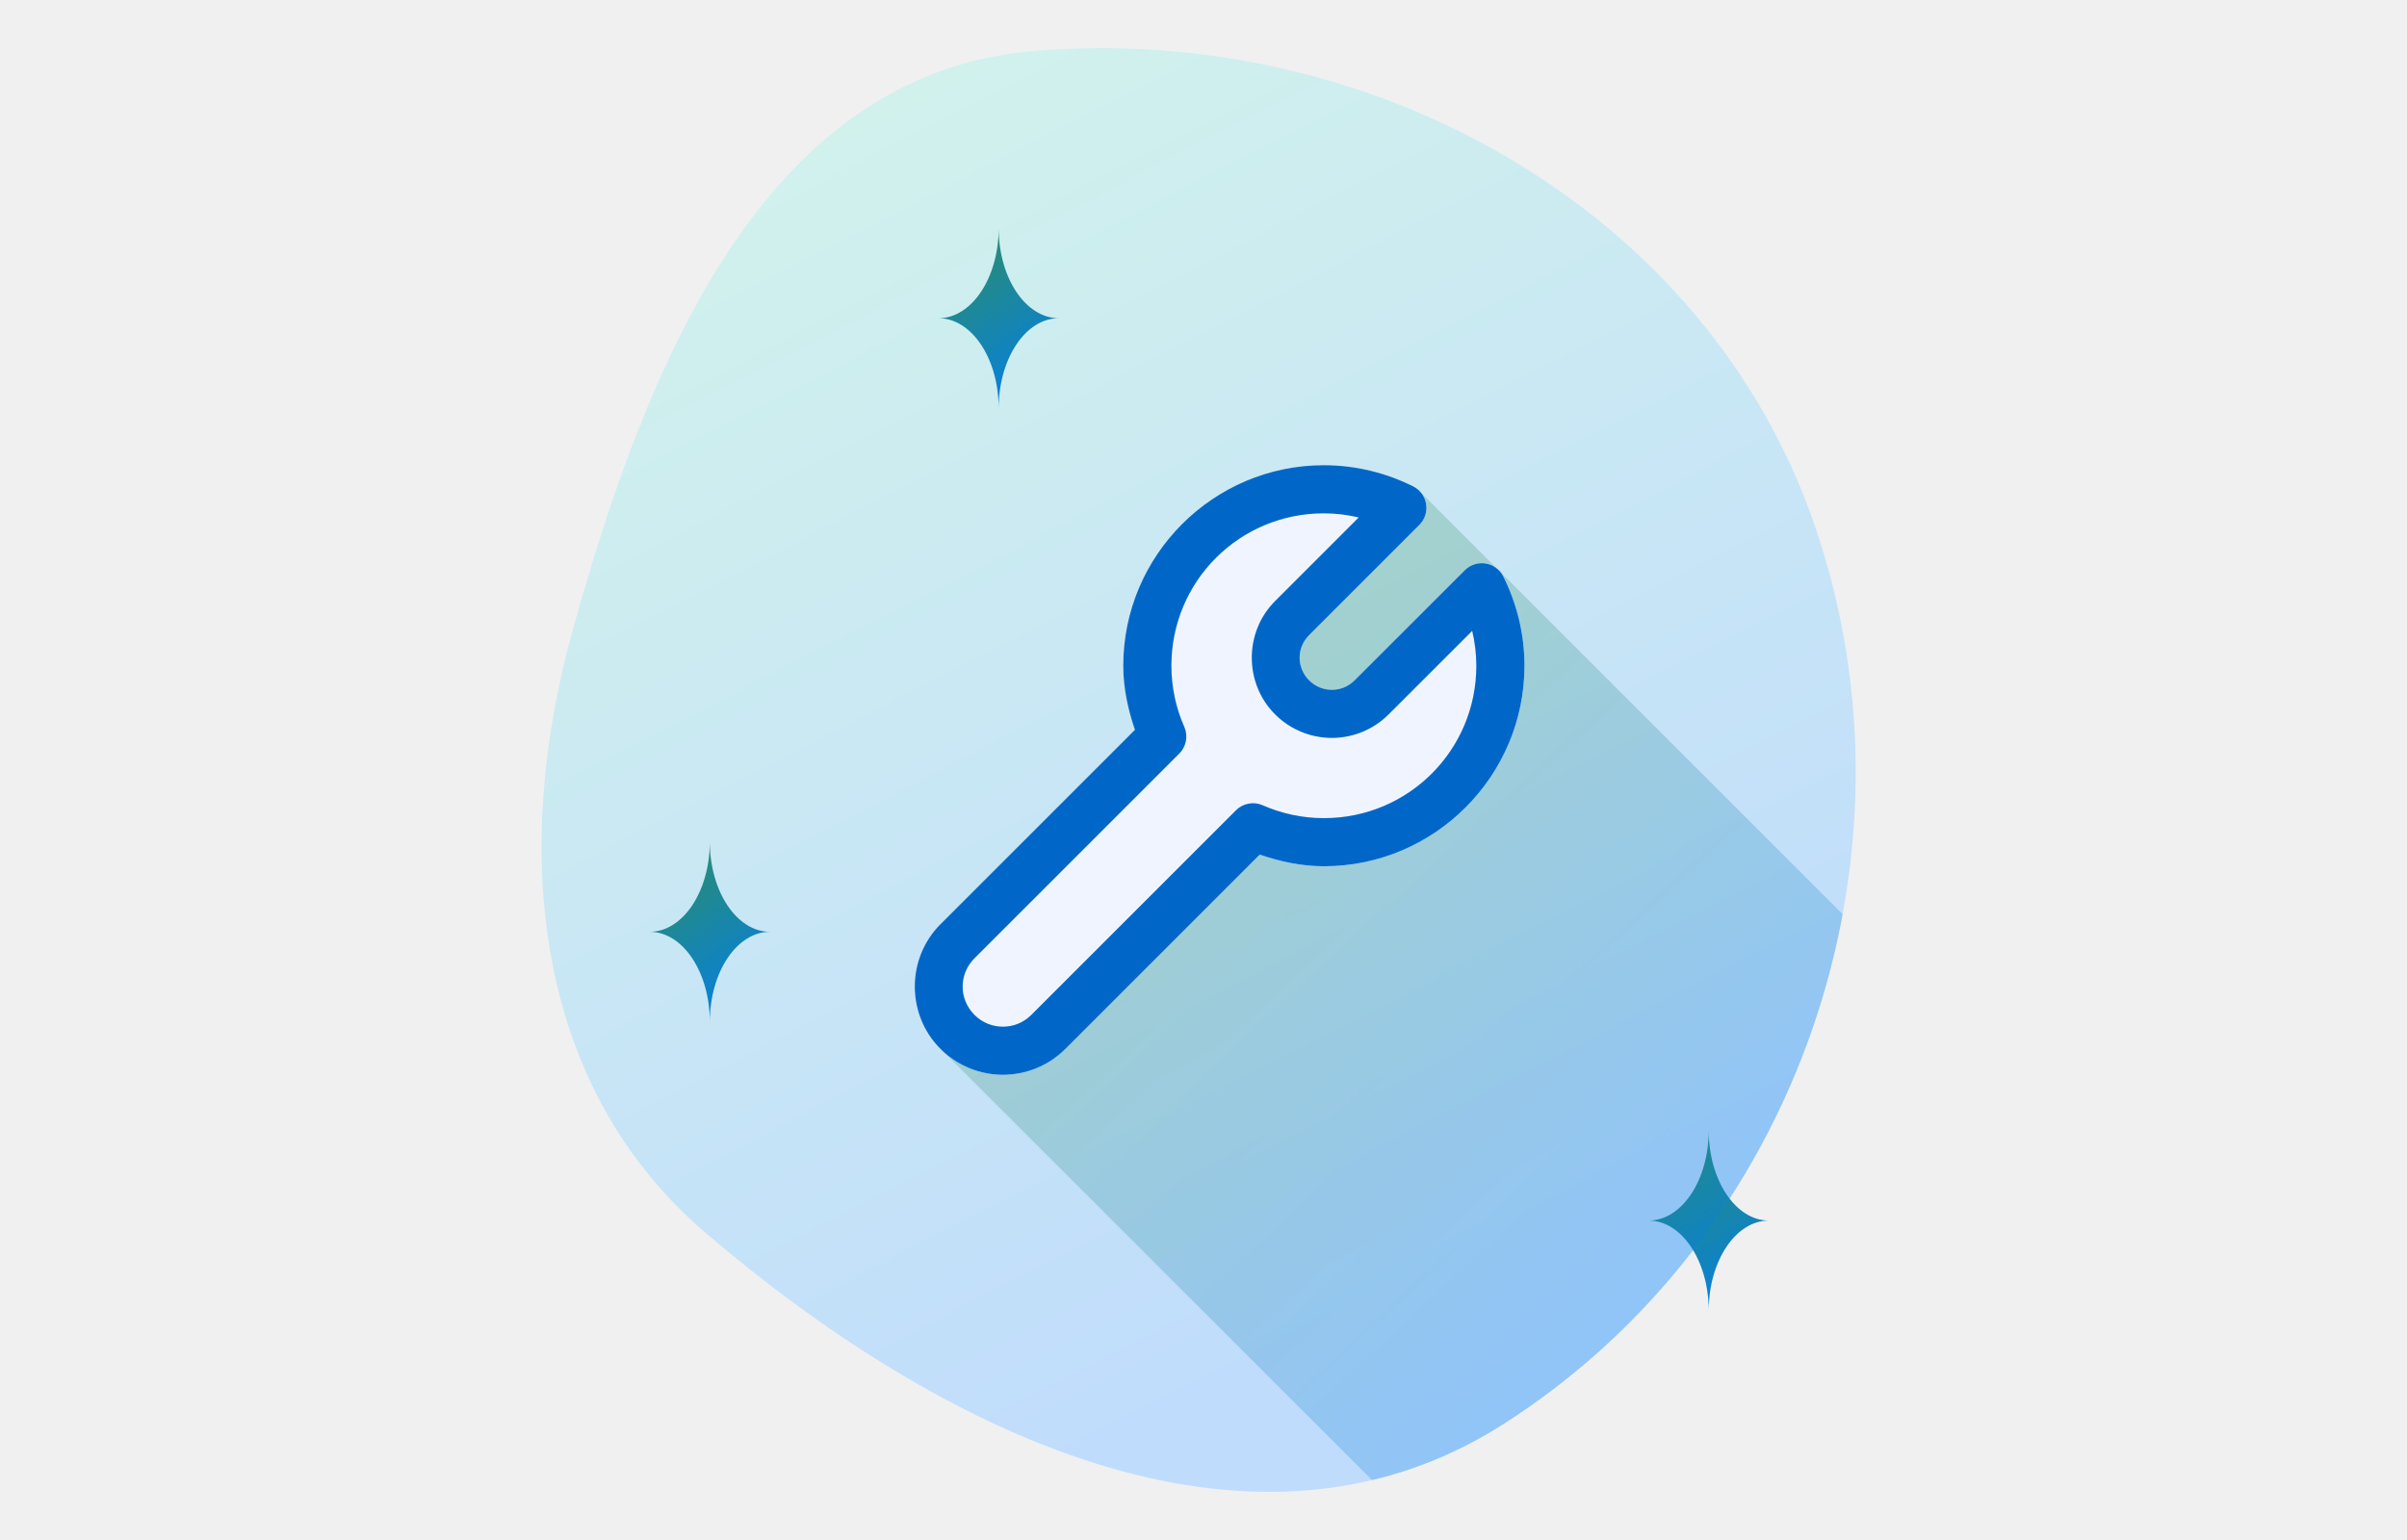
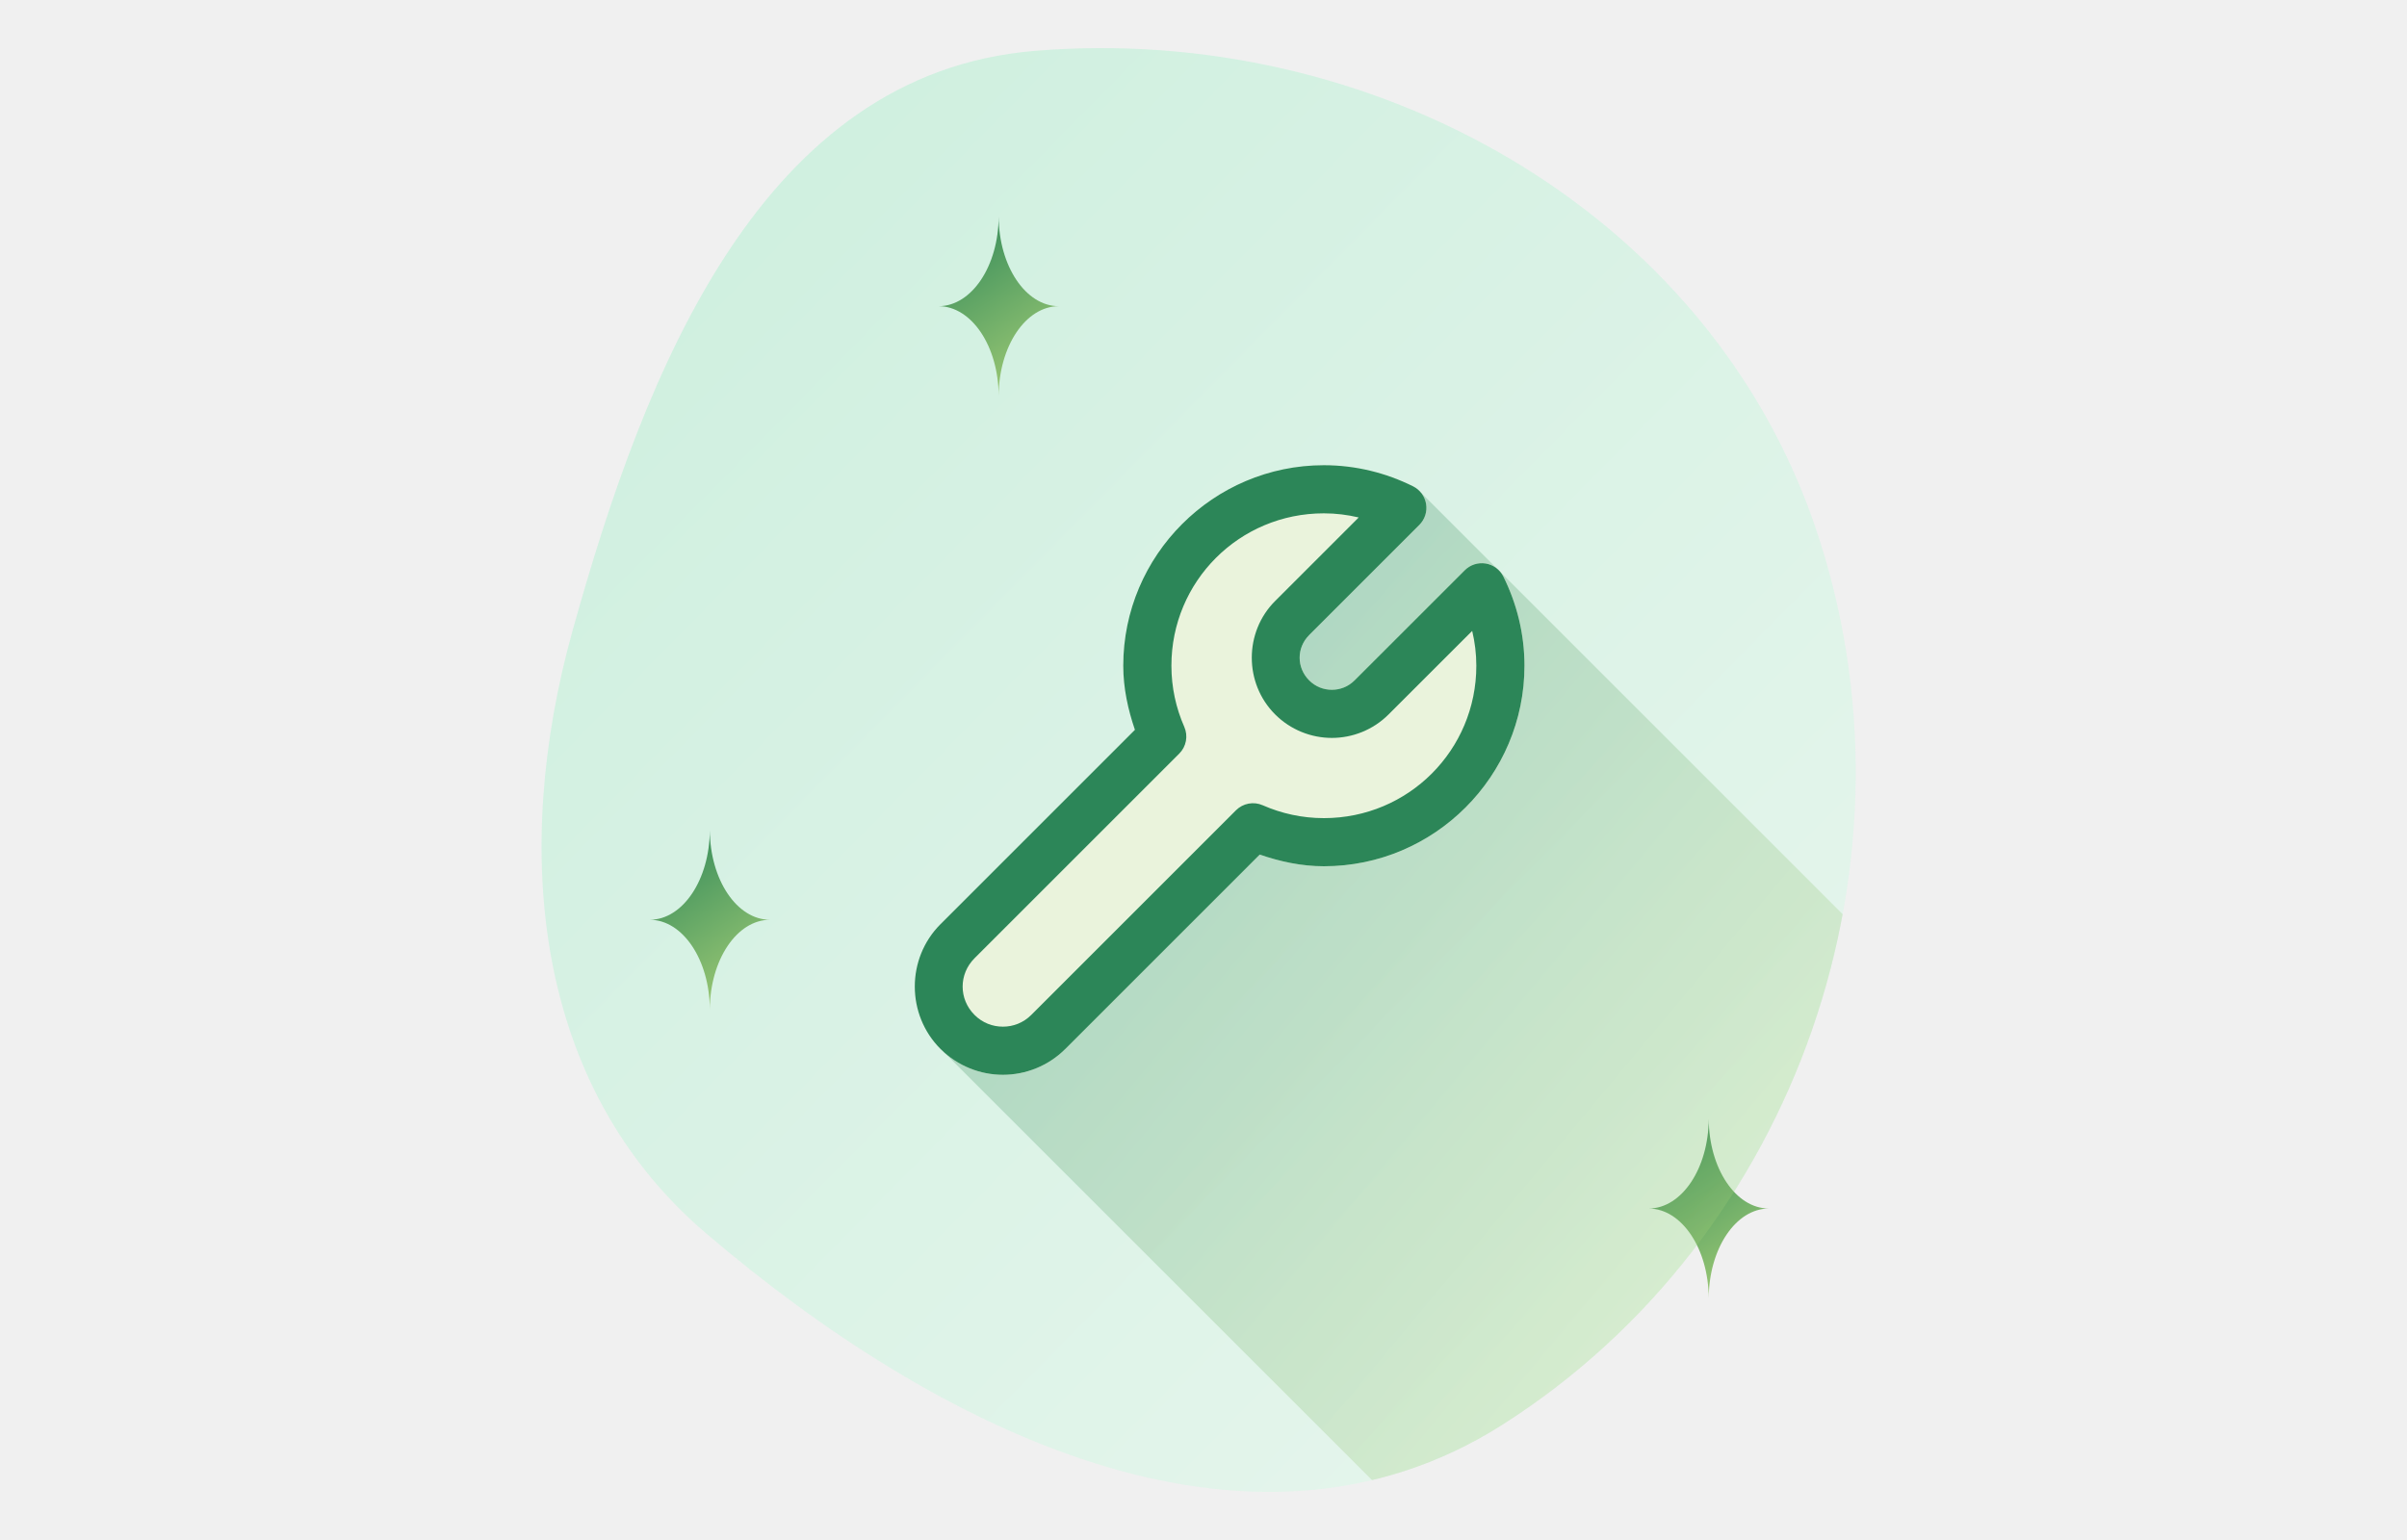
<svg xmlns="http://www.w3.org/2000/svg" width="200" height="128" viewBox="0 0 200 128" fill="none">
-   <g clip-path="url(#clip0_713_398)">
-     <path fill-rule="evenodd" clip-rule="evenodd" d="M85.957 4.231C113.868 1.904 141.807 17.299 150.836 43.812C160.221 71.371 149.404 102.782 124.843 118.413C103.674 131.886 77.723 118.784 58.642 102.487C44.273 90.215 42.513 70.627 47.575 52.421C53.655 30.547 63.332 6.117 85.957 4.231Z" fill="#F0F4FF" />
-     <path fill-rule="evenodd" clip-rule="evenodd" d="M85.957 4.231C113.868 1.904 141.807 17.299 150.836 43.812C160.221 71.371 149.404 102.782 124.843 118.413C103.674 131.886 77.723 118.784 58.642 102.487C44.273 90.215 42.513 70.627 47.575 52.421C53.655 30.547 63.332 6.117 85.957 4.231Z" fill="url(#paint0_linear_713_398)" fill-opacity="0.2" />
-     <path d="M146.999 101.449C146.992 101.449 146.986 101.449 146.98 101.449C144.23 101.449 141.998 98.119 141.98 94C141.962 98.109 139.741 101.434 137 101.449C137 101.449 137 101.449 137 101.449C139.741 101.464 141.962 104.789 141.98 108.898C141.998 104.779 144.23 101.449 146.98 101.449C146.986 101.449 146.992 101.449 146.999 101.449C146.999 101.449 146.999 101.449 146.999 101.449Z" fill="url(#paint1_linear_713_398)" />
-     <path d="M87.999 26.449C87.992 26.449 87.986 26.449 87.98 26.449C85.23 26.449 82.998 23.119 82.98 19C82.962 23.109 80.741 26.434 78 26.449C78 26.449 78 26.449 78 26.449C80.741 26.464 82.962 29.789 82.98 33.898C82.998 29.779 85.23 26.449 87.98 26.449C87.986 26.449 87.992 26.449 87.999 26.449C87.999 26.449 87.999 26.449 87.999 26.449Z" fill="url(#paint2_linear_713_398)" />
-     <path d="M63.999 77.449C63.992 77.449 63.986 77.449 63.98 77.449C61.23 77.449 58.998 74.119 58.98 70C58.962 74.109 56.741 77.434 54 77.449C54 77.449 54 77.449 54 77.449C56.741 77.464 58.962 80.789 58.98 84.898C58.998 80.779 61.23 77.449 63.98 77.449C63.986 77.449 63.992 77.449 63.999 77.449C63.999 77.449 63.999 77.449 63.999 77.449Z" fill="url(#paint3_linear_713_398)" />
-     <mask id="mask0_713_398" style="mask-type:alpha" maskUnits="userSpaceOnUse" x="45" y="4" width="110" height="120">
-       <path fill-rule="evenodd" clip-rule="evenodd" d="M85.957 4.231C113.868 1.904 141.807 17.299 150.836 43.812C160.221 71.371 149.404 102.782 124.843 118.413C103.674 131.886 77.723 118.784 58.642 102.487C44.273 90.215 42.513 70.627 47.575 52.421C53.655 30.547 63.332 6.117 85.957 4.231Z" fill="#F0F4FF" />
-       <path fill-rule="evenodd" clip-rule="evenodd" d="M85.957 4.231C113.868 1.904 141.807 17.299 150.836 43.812C160.221 71.371 149.404 102.782 124.843 118.413C103.674 131.886 77.723 118.784 58.642 102.487C44.273 90.215 42.513 70.627 47.575 52.421C53.655 30.547 63.332 6.117 85.957 4.231Z" fill="url(#paint4_linear_713_398)" fill-opacity="0.2" />
+   <g clip-path="url(#clip0_1311_274)">
+     <path fill-rule="evenodd" clip-rule="evenodd" d="M85.957 4.231C113.868 1.904 141.807 17.299 150.836 43.812C160.221 71.371 149.404 102.782 124.843 118.413C103.674 131.886 77.723 118.784 58.642 102.487C44.273 90.215 42.513 70.627 47.575 52.421C53.655 30.547 63.332 6.117 85.957 4.231Z" fill="#E2F6EC" />
+     <path fill-rule="evenodd" clip-rule="evenodd" d="M85.957 4.231C113.868 1.904 141.807 17.299 150.836 43.812C160.221 71.371 149.404 102.782 124.843 118.413C103.674 131.886 77.723 118.784 58.642 102.487C44.273 90.215 42.513 70.627 47.575 52.421C53.655 30.547 63.332 6.117 85.957 4.231Z" fill="url(#paint0_linear_1311_274)" fill-opacity="0.2" />
+     <path d="M146.999 100.449C146.992 100.449 146.986 100.449 146.98 100.449C144.23 100.449 141.998 97.119 141.98 93C141.962 97.109 139.741 100.434 137 100.449C137 100.449 137 100.449 137 100.449C139.741 100.464 141.962 103.789 141.98 107.898C141.998 103.779 144.23 100.449 146.98 100.449C146.986 100.449 146.992 100.449 146.999 100.449C146.999 100.449 146.999 100.449 146.999 100.449Z" fill="url(#paint1_linear_1311_274)" />
+     <path d="M87.999 25.449C87.992 25.449 87.986 25.449 87.98 25.449C85.23 25.449 82.998 22.119 82.98 18C82.962 22.109 80.741 25.434 78 25.449C78 25.449 78 25.449 78 25.449C80.741 25.464 82.962 28.789 82.98 32.898C82.998 28.779 85.23 25.449 87.98 25.449C87.986 25.449 87.992 25.449 87.999 25.449C87.999 25.449 87.999 25.449 87.999 25.449Z" fill="url(#paint2_linear_1311_274)" />
+     <path d="M63.999 76.449C63.992 76.449 63.986 76.449 63.98 76.449C61.23 76.449 58.998 73.119 58.98 69C58.962 73.109 56.741 76.434 54 76.449C54 76.449 54 76.449 54 76.449C56.741 76.464 58.962 79.789 58.98 83.898C58.998 79.779 61.23 76.449 63.98 76.449C63.986 76.449 63.992 76.449 63.999 76.449C63.999 76.449 63.999 76.449 63.999 76.449Z" fill="url(#paint3_linear_1311_274)" />
+     <mask id="mask0_1311_274" style="mask-type:alpha" maskUnits="userSpaceOnUse" x="0" y="0" width="200" height="128">
+       <path fill-rule="evenodd" clip-rule="evenodd" d="M85.957 4.231C113.868 1.904 141.807 17.299 150.836 43.812C160.221 71.371 149.404 102.782 124.843 118.413C103.674 131.886 77.723 118.784 58.642 102.487C44.273 90.215 42.513 70.627 47.575 52.421C53.655 30.547 63.332 6.117 85.957 4.231Z" fill="#E2F6EC" />
+       <path fill-rule="evenodd" clip-rule="evenodd" d="M85.957 4.231C113.868 1.904 141.807 17.299 150.836 43.812C160.221 71.371 149.404 102.782 124.843 118.413C103.674 131.886 77.723 118.784 58.642 102.487C44.273 90.215 42.513 70.627 47.575 52.421C53.655 30.547 63.332 6.117 85.957 4.231Z" fill="url(#paint4_linear_1311_274)" fill-opacity="0.2" />
    </mask>
-     <g mask="url(#mask0_713_398)">
-       <path opacity="0.25" d="M161.281 84.159L118.081 40.959L78.441 87.461L118.801 127.82L161.281 84.159Z" fill="url(#paint5_linear_713_398)" />
+     <g mask="url(#mask0_1311_274)">
+       <path opacity="0.25" d="M161.281 84.159L118.081 40.959L78.441 87.461L118.801 127.82L161.281 84.159Z" fill="url(#paint5_linear_1311_274)" />
    </g>
-     <path d="M110 38.667C100.819 38.667 93.333 46.152 93.333 55.333C93.333 57.209 93.728 58.979 94.302 60.661L78.148 76.815H78.146C75.299 79.662 75.3 84.339 78.148 87.185C79.572 88.607 81.459 89.333 83.333 89.333C85.208 89.333 87.095 88.607 88.518 87.185H88.521L104.672 71.031C106.354 71.606 108.126 72 110.003 72C119.183 72 126.669 64.514 126.669 55.333C126.669 52.665 126.022 50.146 124.914 47.919C124.773 47.636 124.566 47.389 124.311 47.202C124.055 47.013 123.759 46.889 123.446 46.837C123.134 46.786 122.813 46.81 122.511 46.907C122.21 47.005 121.935 47.172 121.711 47.396L112.552 56.552C112.024 57.08 111.352 57.333 110.667 57.333C109.981 57.333 109.309 57.08 108.781 56.552C107.724 55.495 107.724 53.84 108.781 52.784V52.781L117.937 43.625C118.161 43.401 118.329 43.126 118.426 42.825C118.523 42.523 118.547 42.202 118.496 41.889C118.445 41.577 118.32 41.28 118.132 41.025C117.944 40.77 117.698 40.563 117.414 40.422C115.187 39.312 112.668 38.667 110 38.667Z" fill="#F0F4FF" />
-     <path d="M110 38.667C100.819 38.667 93.333 46.152 93.333 55.333C93.333 57.209 93.728 58.979 94.302 60.661L78.148 76.815C78.147 76.815 78.147 76.815 78.146 76.815C75.299 79.662 75.3 84.339 78.148 87.185C79.572 88.607 81.459 89.333 83.333 89.333C85.208 89.333 87.095 88.607 88.518 87.185C88.519 87.185 88.52 87.185 88.521 87.185L104.672 71.031C106.354 71.606 108.126 72 110.003 72C119.183 72 126.669 64.514 126.669 55.333C126.669 52.665 126.022 50.146 124.914 47.919C124.773 47.636 124.566 47.389 124.311 47.202C124.055 47.013 123.759 46.889 123.446 46.837C123.134 46.786 122.813 46.81 122.511 46.907C122.21 47.005 121.935 47.172 121.711 47.396L112.552 56.552C112.024 57.08 111.352 57.333 110.667 57.333C109.981 57.333 109.309 57.08 108.781 56.552C107.724 55.495 107.724 53.84 108.781 52.784C108.781 52.783 108.781 52.782 108.781 52.781L117.937 43.625C118.161 43.401 118.329 43.126 118.426 42.825C118.523 42.523 118.547 42.202 118.496 41.889C118.445 41.577 118.32 41.28 118.132 41.025C117.944 40.77 117.698 40.563 117.414 40.422C115.187 39.312 112.668 38.667 110 38.667ZM110 42.667C110.999 42.667 111.966 42.789 112.896 43.01L105.953 49.953C103.365 52.539 103.365 56.794 105.953 59.38C107.246 60.673 108.963 61.333 110.667 61.333C112.37 61.333 114.087 60.673 115.38 59.38L122.325 52.438C122.547 53.367 122.669 54.334 122.669 55.333C122.669 62.352 117.022 68 110.003 68C108.191 68 106.48 67.615 104.919 66.93C104.55 66.768 104.141 66.721 103.745 66.795C103.35 66.869 102.985 67.062 102.7 67.346L85.69 84.357C85.029 85.016 84.189 85.333 83.333 85.333C82.477 85.333 81.636 85.018 80.974 84.357C79.656 83.04 79.658 80.961 80.977 79.643L97.987 62.635C98.272 62.35 98.464 61.986 98.538 61.59C98.612 61.194 98.566 60.785 98.404 60.417C97.718 58.857 97.333 57.144 97.333 55.333C97.333 48.314 102.981 42.667 110 42.667Z" fill="#0067C8" />
+     <path d="M110 38.667C100.819 38.667 93.333 46.152 93.333 55.333C93.333 57.209 93.728 58.979 94.302 60.661L78.148 76.815H78.146C75.299 79.662 75.3 84.339 78.148 87.185C79.572 88.607 81.459 89.333 83.333 89.333C85.208 89.333 87.095 88.607 88.518 87.185H88.521L104.672 71.031C106.354 71.606 108.126 72 110.003 72C119.183 72 126.669 64.514 126.669 55.333C126.669 52.665 126.022 50.146 124.914 47.919C124.773 47.636 124.566 47.389 124.311 47.202C124.055 47.013 123.759 46.889 123.446 46.837C123.134 46.786 122.813 46.81 122.511 46.907C122.21 47.005 121.935 47.172 121.711 47.396L112.552 56.552C112.024 57.08 111.352 57.333 110.667 57.333C109.981 57.333 109.309 57.08 108.781 56.552C107.724 55.495 107.724 53.84 108.781 52.784V52.781L117.937 43.625C118.161 43.401 118.329 43.126 118.426 42.825C118.523 42.523 118.547 42.202 118.496 41.889C118.445 41.577 118.32 41.28 118.132 41.025C117.944 40.77 117.698 40.563 117.414 40.422C115.187 39.312 112.668 38.667 110 38.667Z" fill="#EAF3DC" />
+     <path d="M110 38.667C100.819 38.667 93.333 46.152 93.333 55.333C93.333 57.209 93.728 58.979 94.302 60.661L78.148 76.815C78.147 76.815 78.147 76.815 78.146 76.815C75.299 79.662 75.3 84.339 78.148 87.185C79.572 88.607 81.459 89.333 83.333 89.333C85.208 89.333 87.095 88.607 88.518 87.185C88.519 87.185 88.52 87.185 88.521 87.185L104.672 71.031C106.354 71.606 108.126 72 110.003 72C119.183 72 126.669 64.514 126.669 55.333C126.669 52.665 126.022 50.146 124.914 47.919C124.773 47.636 124.566 47.389 124.311 47.202C124.055 47.013 123.759 46.889 123.446 46.837C123.134 46.786 122.813 46.81 122.511 46.907C122.21 47.005 121.935 47.172 121.711 47.396L112.552 56.552C112.024 57.08 111.352 57.333 110.667 57.333C109.981 57.333 109.309 57.08 108.781 56.552C107.724 55.495 107.724 53.84 108.781 52.784C108.781 52.783 108.781 52.782 108.781 52.781L117.937 43.625C118.161 43.401 118.329 43.126 118.426 42.825C118.523 42.523 118.547 42.202 118.496 41.889C118.445 41.577 118.32 41.28 118.132 41.025C117.944 40.77 117.698 40.563 117.414 40.422C115.187 39.312 112.668 38.667 110 38.667ZM110 42.667C110.999 42.667 111.966 42.789 112.896 43.01L105.953 49.953C103.365 52.539 103.365 56.794 105.953 59.38C107.246 60.673 108.963 61.333 110.667 61.333C112.37 61.333 114.087 60.673 115.38 59.38L122.325 52.438C122.547 53.367 122.669 54.334 122.669 55.333C122.669 62.352 117.022 68 110.003 68C108.191 68 106.48 67.615 104.919 66.93C104.55 66.768 104.141 66.721 103.745 66.795C103.35 66.869 102.985 67.062 102.7 67.346L85.69 84.357C85.029 85.016 84.189 85.333 83.333 85.333C82.477 85.333 81.636 85.018 80.974 84.357C79.656 83.04 79.658 80.961 80.977 79.643L97.987 62.635C98.272 62.35 98.464 61.986 98.538 61.59C98.612 61.194 98.566 60.785 98.404 60.417C97.718 58.857 97.333 57.144 97.333 55.333C97.333 48.314 102.981 42.667 110 42.667Z" fill="#2C8658" />
  </g>
  <defs>
-     <linearGradient id="paint0_linear_713_398" x1="125.711" y1="104" x2="74.42" y2="4.404" gradientUnits="userSpaceOnUse">
-       <stop stop-color="#007DF2" />
-       <stop offset="1" stop-color="#53EA9F" />
+     <linearGradient id="paint0_linear_1311_274" x1="139.5" y1="110" x2="52.354" y2="24.156" gradientUnits="userSpaceOnUse">
+       <stop stop-color="#F1F0EC" />
+       <stop offset="1" stop-color="#84D6AC" />
    </linearGradient>
-     <linearGradient id="paint1_linear_713_398" x1="137" y1="94" x2="147" y2="109" gradientUnits="userSpaceOnUse">
-       <stop stop-color="#308F5F" />
-       <stop offset="1" stop-color="#007DF2" />
+     <linearGradient id="paint1_linear_1311_274" x1="137" y1="93" x2="147" y2="108" gradientUnits="userSpaceOnUse">
+       <stop stop-color="#2C8658" />
+       <stop offset="1" stop-color="#ACD278" />
    </linearGradient>
-     <linearGradient id="paint2_linear_713_398" x1="78" y1="19" x2="88" y2="34" gradientUnits="userSpaceOnUse">
-       <stop stop-color="#308F5F" />
-       <stop offset="1" stop-color="#007DF2" />
+     <linearGradient id="paint2_linear_1311_274" x1="78" y1="18" x2="88" y2="33" gradientUnits="userSpaceOnUse">
+       <stop stop-color="#2C8658" />
+       <stop offset="1" stop-color="#ACD278" />
    </linearGradient>
-     <linearGradient id="paint3_linear_713_398" x1="54" y1="70" x2="64" y2="85" gradientUnits="userSpaceOnUse">
-       <stop stop-color="#308F5F" />
-       <stop offset="1" stop-color="#007DF2" />
+     <linearGradient id="paint3_linear_1311_274" x1="54" y1="69" x2="64" y2="84" gradientUnits="userSpaceOnUse">
+       <stop stop-color="#2C8658" />
+       <stop offset="1" stop-color="#ACD278" />
    </linearGradient>
-     <linearGradient id="paint4_linear_713_398" x1="125.711" y1="104" x2="74.42" y2="4.404" gradientUnits="userSpaceOnUse">
-       <stop stop-color="#007DF2" />
-       <stop offset="1" stop-color="#53EA9F" />
+     <linearGradient id="paint4_linear_1311_274" x1="139.5" y1="110" x2="52.354" y2="24.156" gradientUnits="userSpaceOnUse">
+       <stop stop-color="#F1F0EC" />
+       <stop offset="1" stop-color="#84D6AC" />
    </linearGradient>
-     <linearGradient id="paint5_linear_713_398" x1="92.923" y1="71.592" x2="133.216" y2="114.707" gradientUnits="userSpaceOnUse">
-       <stop stop-color="#308F5F" />
-       <stop offset="1" stop-color="#007DF2" />
+     <linearGradient id="paint5_linear_1311_274" x1="92.343" y1="66.5" x2="141.726" y2="107.689" gradientUnits="userSpaceOnUse">
+       <stop stop-color="#2C8658" />
+       <stop offset="1" stop-color="#ACD278" />
    </linearGradient>
-     <clipPath id="clip0_713_398">
+     <clipPath id="clip0_1311_274">
      <rect width="200" height="128" fill="white" />
    </clipPath>
  </defs>
</svg>
